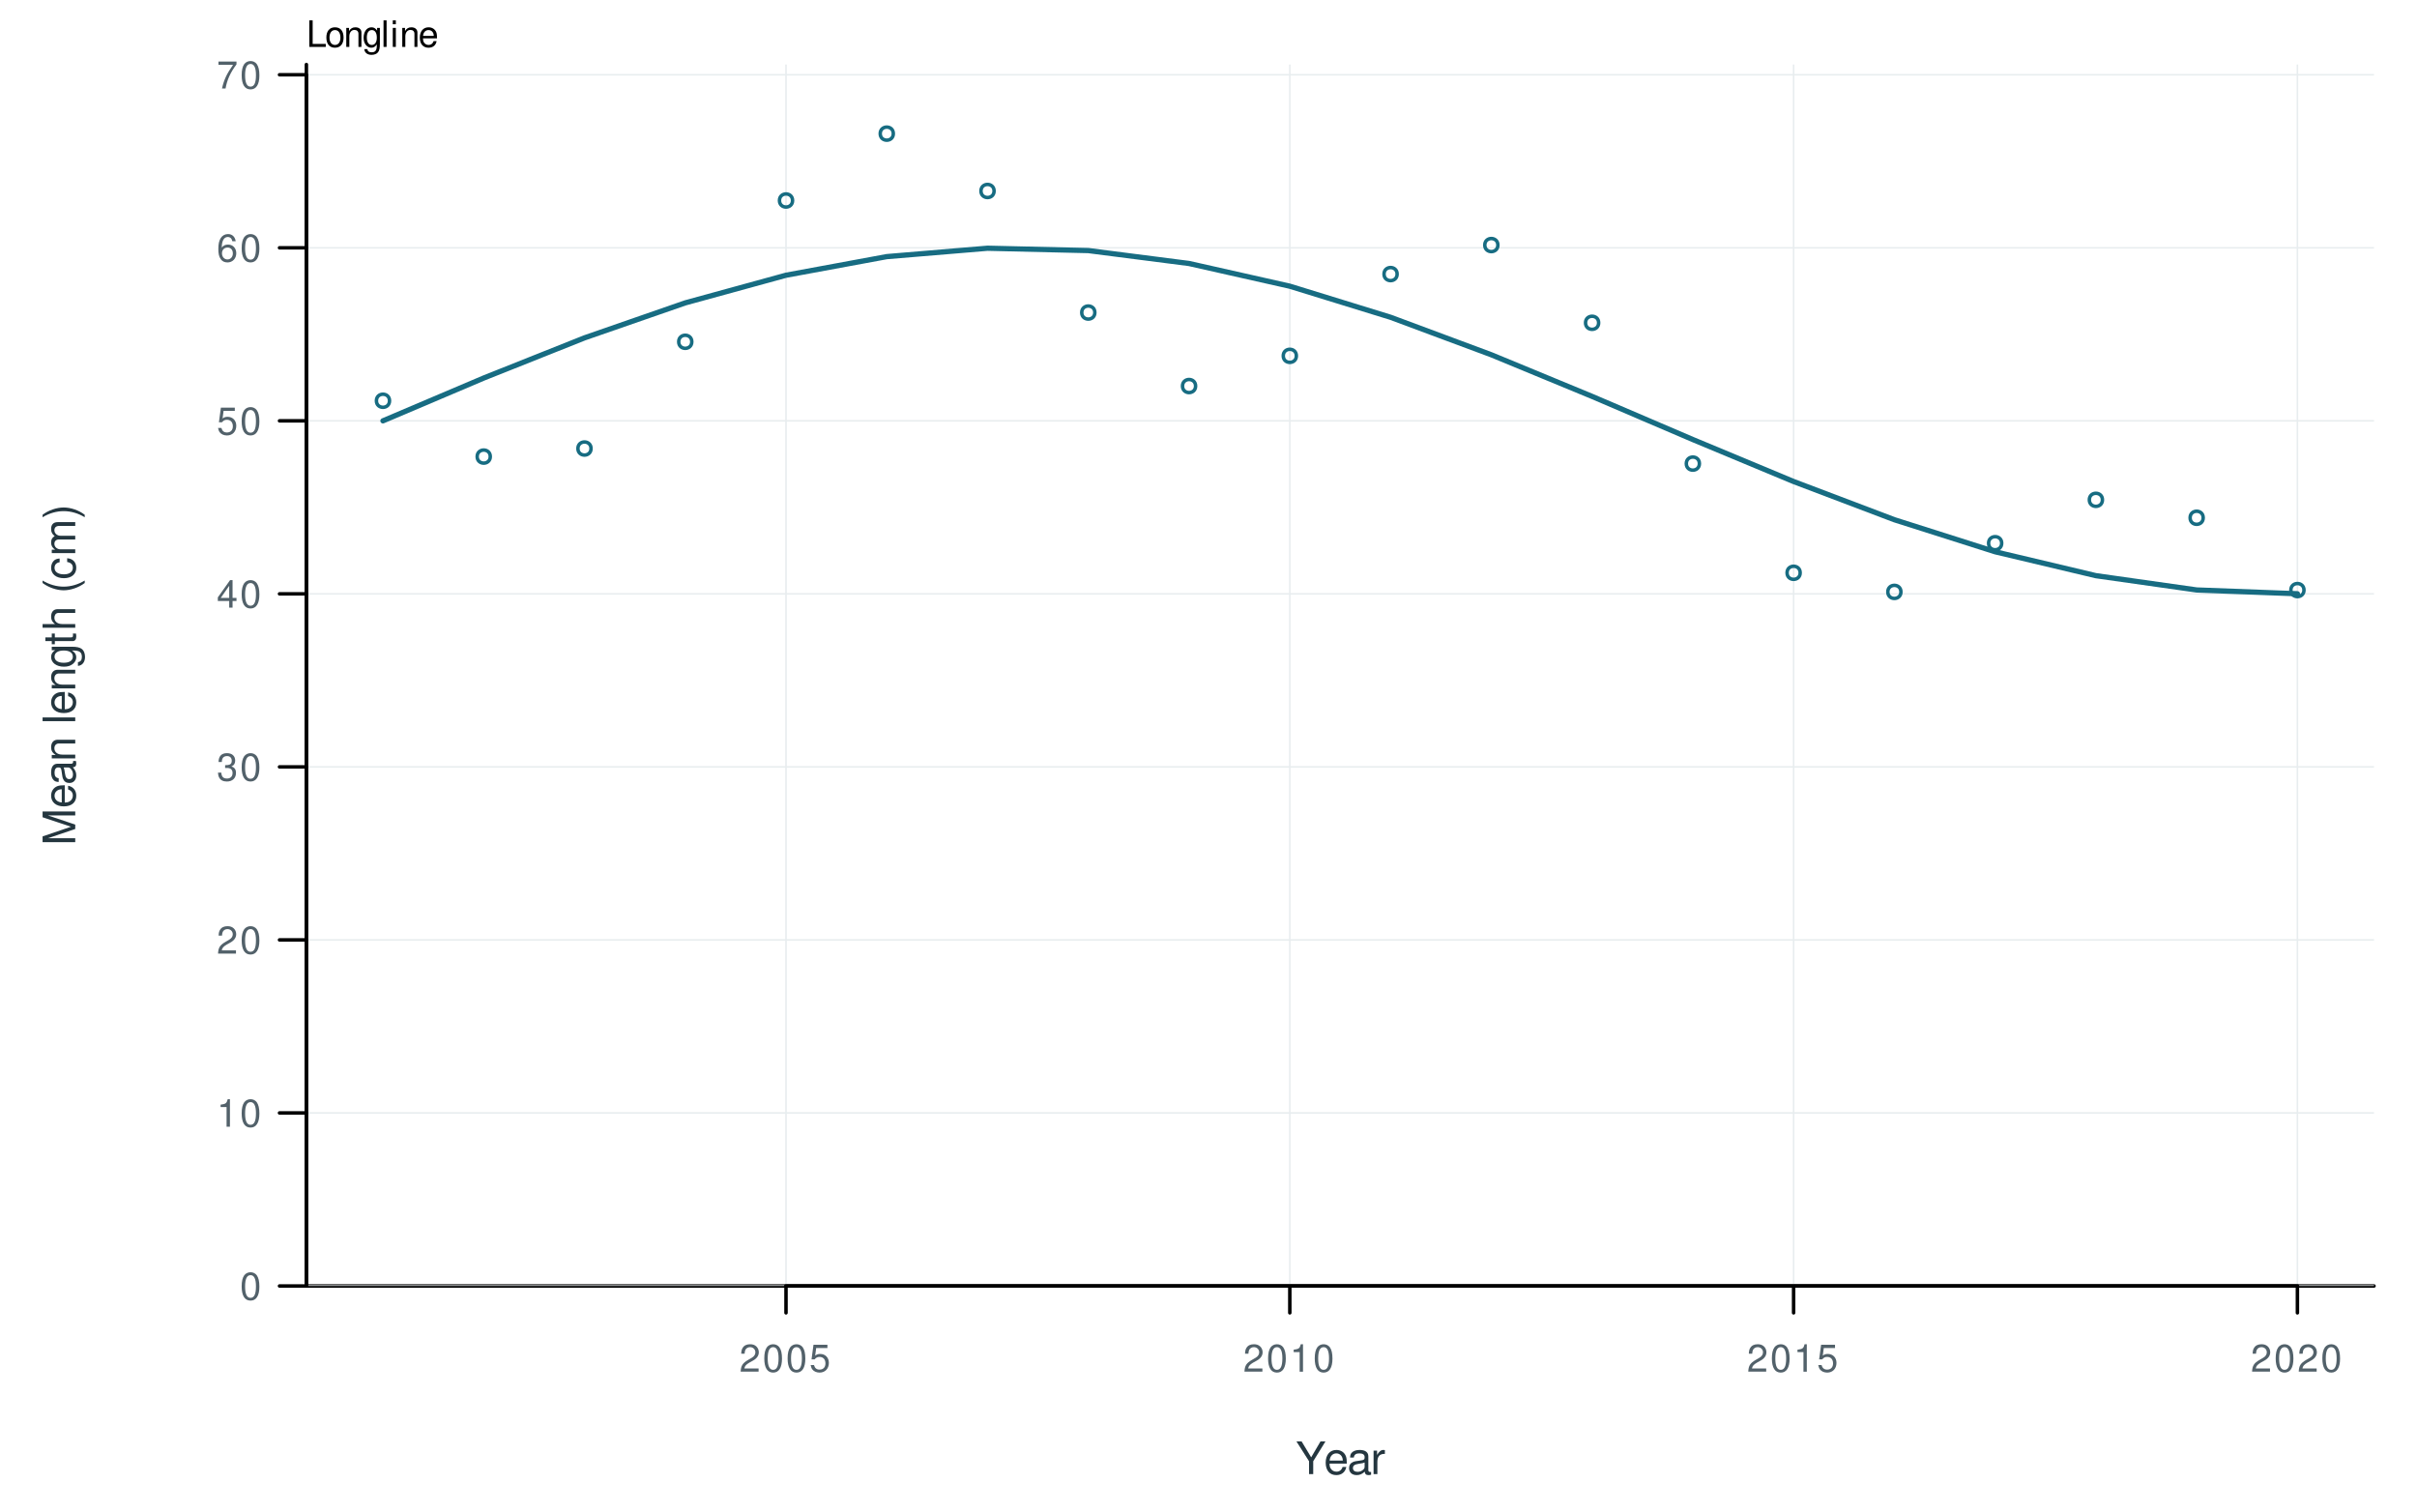
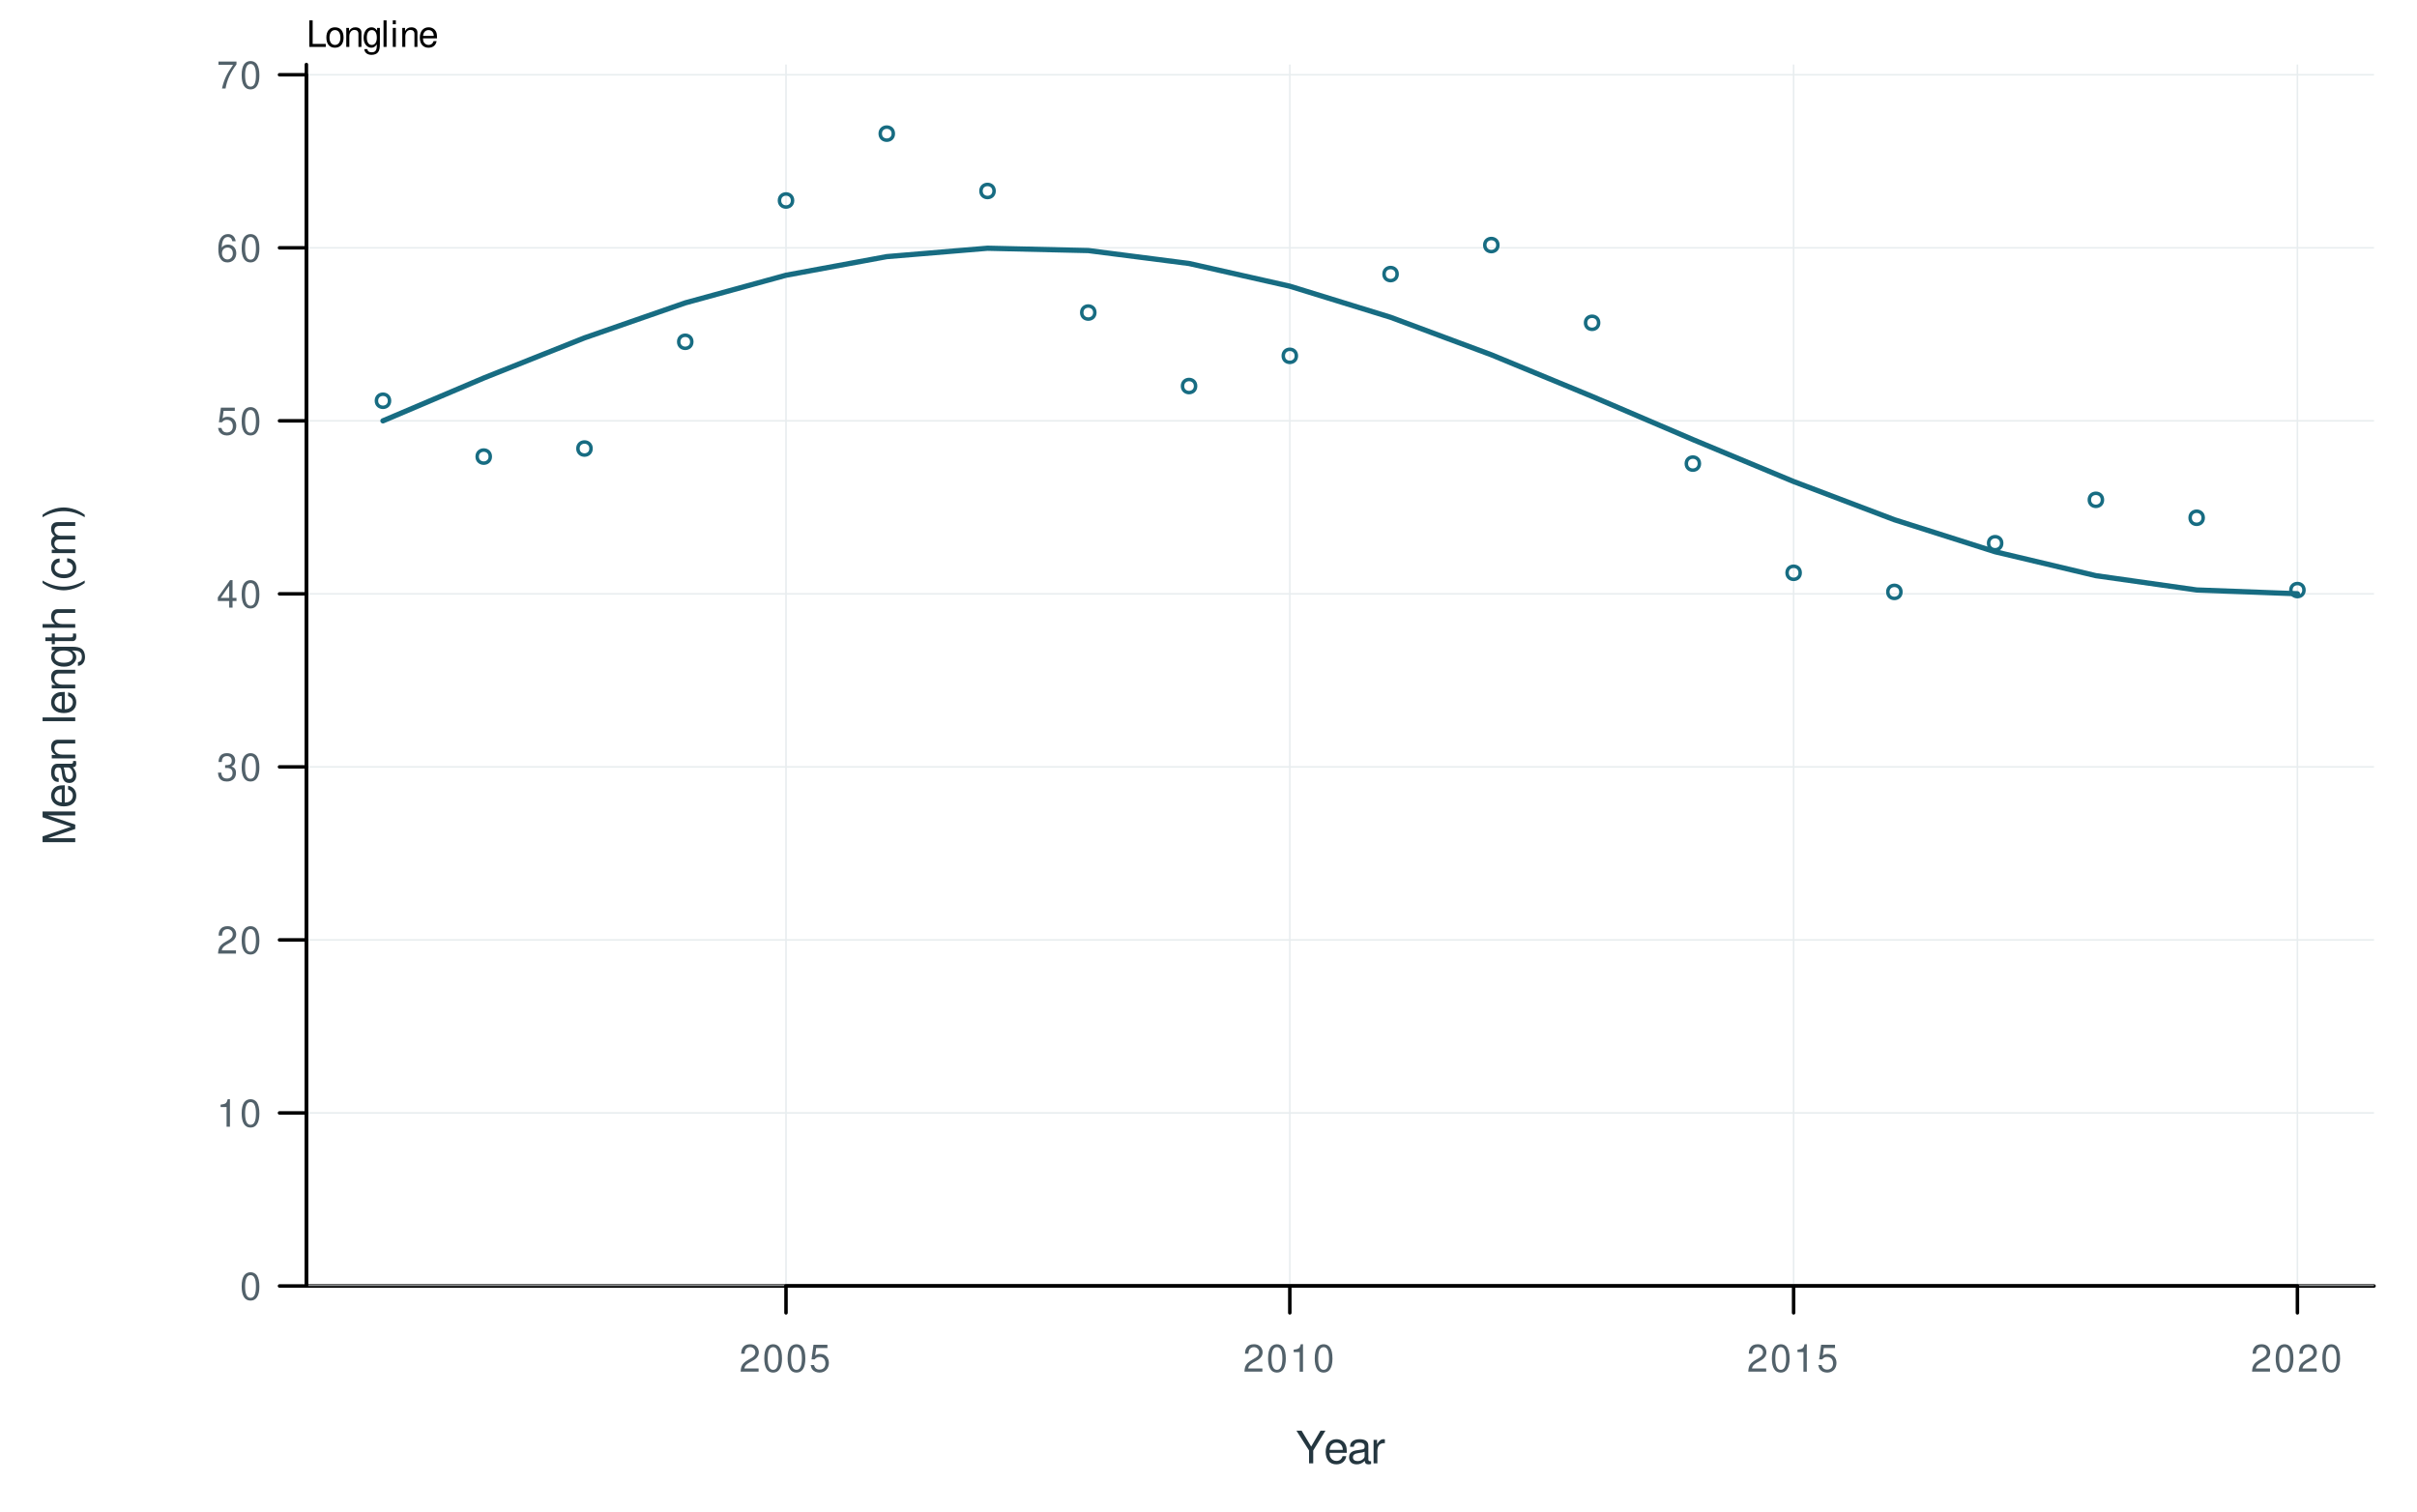
<svg xmlns="http://www.w3.org/2000/svg" xmlns:xlink="http://www.w3.org/1999/xlink" width="518pt" height="324pt" viewBox="0 0 518 324" version="1.1">
  <defs>
    <g>
      <symbol overflow="visible" id="glyph0-0">
        <path style="stroke:none;" d="" />
      </symbol>
      <symbol overflow="visible" id="glyph0-1">
        <path style="stroke:none;" d="M 4.125 -0.703 L 1.078 -0.703 C 1.156 -1.203 1.422 -1.516 2.125 -1.938 L 2.938 -2.391 C 3.75 -2.844 4.172 -3.453 4.172 -4.172 C 4.172 -4.672 3.969 -5.125 3.625 -5.438 C 3.281 -5.75 2.859 -5.891 2.312 -5.891 C 1.578 -5.891 1.031 -5.641 0.719 -5.125 C 0.516 -4.828 0.422 -4.453 0.406 -3.859 L 1.125 -3.859 C 1.156 -4.25 1.203 -4.5 1.297 -4.688 C 1.484 -5.047 1.859 -5.266 2.297 -5.266 C 2.938 -5.266 3.438 -4.797 3.438 -4.156 C 3.438 -3.688 3.172 -3.281 2.656 -2.984 L 1.906 -2.547 C 0.688 -1.844 0.344 -1.297 0.281 -0.016 L 4.125 -0.016 Z M 4.125 -0.703 " />
      </symbol>
      <symbol overflow="visible" id="glyph0-2">
        <path style="stroke:none;" d="M 2.25 -5.891 C 1.703 -5.891 1.219 -5.656 0.906 -5.25 C 0.531 -4.734 0.344 -3.953 0.344 -2.859 C 0.344 -0.859 1 0.188 2.25 0.188 C 3.469 0.188 4.141 -0.859 4.141 -2.812 C 4.141 -3.953 3.953 -4.719 3.578 -5.25 C 3.266 -5.656 2.797 -5.891 2.25 -5.891 Z M 2.25 -5.266 C 3.016 -5.266 3.406 -4.469 3.406 -2.875 C 3.406 -1.188 3.031 -0.406 2.234 -0.406 C 1.469 -0.406 1.078 -1.219 1.078 -2.844 C 1.078 -4.469 1.469 -5.266 2.25 -5.266 Z M 2.25 -5.266 " />
      </symbol>
      <symbol overflow="visible" id="glyph0-3">
        <path style="stroke:none;" d="M 3.875 -5.781 L 0.891 -5.781 L 0.469 -2.641 L 1.125 -2.641 C 1.453 -3.031 1.734 -3.172 2.188 -3.172 C 2.969 -3.172 3.453 -2.641 3.453 -1.781 C 3.453 -0.953 2.969 -0.453 2.188 -0.453 C 1.562 -0.453 1.172 -0.766 1 -1.422 L 0.281 -1.422 C 0.391 -0.953 0.469 -0.719 0.641 -0.5 C 0.969 -0.062 1.547 0.188 2.203 0.188 C 3.375 0.188 4.188 -0.656 4.188 -1.891 C 4.188 -3.031 3.422 -3.812 2.312 -3.812 C 1.906 -3.812 1.578 -3.703 1.25 -3.453 L 1.469 -5.078 L 3.875 -5.078 Z M 3.875 -5.781 " />
      </symbol>
      <symbol overflow="visible" id="glyph0-4">
        <path style="stroke:none;" d="M 2.109 -4.203 L 2.109 0 L 2.828 0 L 2.828 -5.891 L 2.359 -5.891 C 2.109 -4.984 1.938 -4.875 0.828 -4.719 L 0.828 -4.203 Z M 2.109 -4.203 " />
      </symbol>
      <symbol overflow="visible" id="glyph0-5">
        <path style="stroke:none;" d="M 1.797 -2.719 L 2.188 -2.719 C 2.984 -2.719 3.391 -2.344 3.391 -1.641 C 3.391 -0.891 2.938 -0.453 2.203 -0.453 C 1.406 -0.453 1.031 -0.844 0.984 -1.719 L 0.266 -1.719 C 0.297 -1.234 0.375 -0.938 0.516 -0.672 C 0.812 -0.094 1.375 0.188 2.172 0.188 C 3.359 0.188 4.125 -0.531 4.125 -1.641 C 4.125 -2.391 3.844 -2.812 3.141 -3.047 C 3.688 -3.266 3.953 -3.672 3.953 -4.281 C 3.953 -5.281 3.297 -5.891 2.188 -5.891 C 1.031 -5.891 0.406 -5.25 0.391 -4 L 1.094 -4 C 1.109 -4.359 1.141 -4.562 1.234 -4.734 C 1.391 -5.078 1.75 -5.266 2.203 -5.266 C 2.844 -5.266 3.219 -4.891 3.219 -4.25 C 3.219 -3.828 3.078 -3.578 2.75 -3.438 C 2.562 -3.359 2.297 -3.328 1.797 -3.312 Z M 1.797 -2.719 " />
      </symbol>
      <symbol overflow="visible" id="glyph0-6">
        <path style="stroke:none;" d="M 2.672 -1.422 L 2.672 0 L 3.391 0 L 3.391 -1.422 L 4.234 -1.422 L 4.234 -2.078 L 3.391 -2.078 L 3.391 -5.891 L 2.859 -5.891 L 0.234 -2.188 L 0.234 -1.422 Z M 2.672 -2.078 L 0.859 -2.078 L 2.672 -4.672 Z M 2.672 -2.078 " />
      </symbol>
      <symbol overflow="visible" id="glyph0-7">
        <path style="stroke:none;" d="M 4.062 -4.359 C 3.922 -5.328 3.297 -5.891 2.422 -5.891 C 1.781 -5.891 1.219 -5.594 0.875 -5.062 C 0.5 -4.484 0.344 -3.766 0.344 -2.688 C 0.344 -1.703 0.484 -1.062 0.844 -0.547 C 1.156 -0.062 1.656 0.188 2.297 0.188 C 3.391 0.188 4.188 -0.641 4.188 -1.781 C 4.188 -2.875 3.453 -3.641 2.422 -3.641 C 1.844 -3.641 1.391 -3.422 1.078 -3 C 1.094 -4.453 1.547 -5.266 2.375 -5.266 C 2.875 -5.266 3.234 -4.938 3.344 -4.359 Z M 2.328 -3 C 3.016 -3 3.453 -2.516 3.453 -1.734 C 3.453 -0.984 2.953 -0.453 2.297 -0.453 C 1.625 -0.453 1.125 -1.016 1.125 -1.766 C 1.125 -2.5 1.609 -3 2.328 -3 Z M 2.328 -3 " />
      </symbol>
      <symbol overflow="visible" id="glyph0-8">
        <path style="stroke:none;" d="M 4.234 -5.781 L 0.375 -5.781 L 0.375 -5.078 L 3.5 -5.078 C 2.125 -3.109 1.562 -1.906 1.125 0 L 1.891 0 C 2.203 -1.844 2.938 -3.438 4.234 -5.172 Z M 4.234 -5.781 " />
      </symbol>
      <symbol overflow="visible" id="glyph1-0">
        <path style="stroke:none;" d="" />
      </symbol>
      <symbol overflow="visible" id="glyph1-1">
        <path style="stroke:none;" d="M 3.719 -2.75 L 6.344 -7 L 5.281 -7 L 3.281 -3.594 L 1.234 -7 L 0.125 -7 L 2.828 -2.75 L 2.828 0 L 3.719 0 Z M 3.719 -2.75 " />
      </symbol>
      <symbol overflow="visible" id="glyph1-2">
        <path style="stroke:none;" d="M 4.922 -2.25 C 4.922 -3.016 4.859 -3.469 4.719 -3.844 C 4.391 -4.672 3.625 -5.172 2.688 -5.172 C 1.281 -5.172 0.391 -4.109 0.391 -2.453 C 0.391 -0.781 1.25 0.219 2.672 0.219 C 3.812 0.219 4.609 -0.438 4.812 -1.531 L 4.016 -1.531 C 3.797 -0.859 3.344 -0.516 2.703 -0.516 C 2.188 -0.516 1.75 -0.75 1.484 -1.172 C 1.297 -1.453 1.234 -1.75 1.219 -2.25 Z M 1.234 -2.891 C 1.312 -3.828 1.875 -4.438 2.672 -4.438 C 3.484 -4.438 4.062 -3.797 4.062 -2.891 Z M 1.234 -2.891 " />
      </symbol>
      <symbol overflow="visible" id="glyph1-3">
        <path style="stroke:none;" d="M 5.125 -0.469 C 5.047 -0.453 5.016 -0.453 4.953 -0.453 C 4.688 -0.453 4.531 -0.594 4.531 -0.844 L 4.531 -3.797 C 4.531 -4.688 3.875 -5.172 2.641 -5.172 C 1.906 -5.172 1.312 -4.953 0.969 -4.578 C 0.734 -4.328 0.641 -4.031 0.625 -3.547 L 1.422 -3.547 C 1.5 -4.156 1.859 -4.438 2.609 -4.438 C 3.344 -4.438 3.734 -4.156 3.734 -3.688 L 3.734 -3.469 C 3.719 -3.125 3.547 -3 2.891 -2.922 C 1.766 -2.766 1.594 -2.734 1.281 -2.609 C 0.703 -2.359 0.406 -1.922 0.406 -1.266 C 0.406 -0.359 1.031 0.219 2.047 0.219 C 2.688 0.219 3.188 0 3.766 -0.516 C 3.812 0 4.062 0.219 4.578 0.219 C 4.766 0.219 4.859 0.203 5.125 0.141 Z M 3.734 -1.578 C 3.734 -1.312 3.656 -1.156 3.422 -0.938 C 3.094 -0.641 2.703 -0.484 2.219 -0.484 C 1.609 -0.484 1.234 -0.781 1.234 -1.281 C 1.234 -1.812 1.578 -2.078 2.453 -2.203 C 3.297 -2.328 3.469 -2.359 3.734 -2.484 Z M 3.734 -1.578 " />
      </symbol>
      <symbol overflow="visible" id="glyph1-4">
        <path style="stroke:none;" d="M 0.656 -5.031 L 0.656 0 L 1.469 0 L 1.469 -2.609 C 1.484 -3.812 1.969 -4.359 3.078 -4.328 L 3.078 -5.141 C 2.938 -5.156 2.875 -5.172 2.766 -5.172 C 2.25 -5.172 1.859 -4.859 1.406 -4.109 L 1.406 -5.031 Z M 0.656 -5.031 " />
      </symbol>
      <symbol overflow="visible" id="glyph2-0">
        <path style="stroke:none;" d="" />
      </symbol>
      <symbol overflow="visible" id="glyph2-1">
        <path style="stroke:none;" d="M 0 -4.484 L -5.859 -6.453 L 0 -6.453 L 0 -7.297 L -7 -7.297 L -7 -6.062 L -0.906 -4.031 L -7 -1.953 L -7 -0.719 L 0 -0.719 L 0 -1.562 L -5.859 -1.562 L 0 -3.547 Z M 0 -4.484 " />
      </symbol>
      <symbol overflow="visible" id="glyph2-2">
        <path style="stroke:none;" d="M -2.25 -4.922 C -3.016 -4.922 -3.469 -4.859 -3.844 -4.719 C -4.672 -4.391 -5.172 -3.625 -5.172 -2.688 C -5.172 -1.281 -4.109 -0.391 -2.453 -0.391 C -0.781 -0.391 0.219 -1.25 0.219 -2.672 C 0.219 -3.812 -0.438 -4.609 -1.531 -4.812 L -1.531 -4.016 C -0.859 -3.797 -0.516 -3.344 -0.516 -2.703 C -0.516 -2.188 -0.75 -1.75 -1.172 -1.484 C -1.453 -1.297 -1.75 -1.234 -2.25 -1.219 Z M -2.891 -1.234 C -3.828 -1.312 -4.438 -1.875 -4.438 -2.672 C -4.438 -3.484 -3.797 -4.062 -2.891 -4.062 Z M -2.891 -1.234 " />
      </symbol>
      <symbol overflow="visible" id="glyph2-3">
        <path style="stroke:none;" d="M -0.469 -5.125 C -0.453 -5.047 -0.453 -5.016 -0.453 -4.953 C -0.453 -4.688 -0.594 -4.531 -0.844 -4.531 L -3.797 -4.531 C -4.688 -4.531 -5.172 -3.875 -5.172 -2.641 C -5.172 -1.906 -4.953 -1.312 -4.578 -0.969 C -4.328 -0.734 -4.031 -0.641 -3.547 -0.625 L -3.547 -1.422 C -4.156 -1.5 -4.438 -1.859 -4.438 -2.609 C -4.438 -3.344 -4.156 -3.734 -3.688 -3.734 L -3.469 -3.734 C -3.125 -3.719 -3 -3.547 -2.922 -2.891 C -2.766 -1.766 -2.734 -1.594 -2.609 -1.281 C -2.359 -0.703 -1.922 -0.406 -1.266 -0.406 C -0.359 -0.406 0.219 -1.031 0.219 -2.047 C 0.219 -2.688 0 -3.188 -0.516 -3.766 C 0 -3.812 0.219 -4.062 0.219 -4.578 C 0.219 -4.766 0.203 -4.859 0.141 -5.125 Z M -1.578 -3.734 C -1.312 -3.734 -1.156 -3.656 -0.938 -3.422 C -0.641 -3.094 -0.484 -2.703 -0.484 -2.219 C -0.484 -1.609 -0.781 -1.234 -1.281 -1.234 C -1.812 -1.234 -2.078 -1.578 -2.203 -2.453 C -2.328 -3.297 -2.359 -3.469 -2.484 -3.734 Z M -1.578 -3.734 " />
      </symbol>
      <symbol overflow="visible" id="glyph2-4">
        <path style="stroke:none;" d="M -5.031 -0.672 L 0 -0.672 L 0 -1.484 L -2.766 -1.484 C -3.797 -1.484 -4.469 -2.016 -4.469 -2.844 C -4.469 -3.469 -4.094 -3.875 -3.484 -3.875 L 0 -3.875 L 0 -4.672 L -3.797 -4.672 C -4.641 -4.672 -5.172 -4.047 -5.172 -3.078 C -5.172 -2.328 -4.891 -1.859 -4.188 -1.406 L -5.031 -1.406 Z M -5.031 -0.672 " />
      </symbol>
      <symbol overflow="visible" id="glyph2-5">
        <path style="stroke:none;" d="" />
      </symbol>
      <symbol overflow="visible" id="glyph2-6">
        <path style="stroke:none;" d="M -7 -1.453 L -7 -0.656 L 0 -0.656 L 0 -1.453 Z M -7 -1.453 " />
      </symbol>
      <symbol overflow="visible" id="glyph2-7">
        <path style="stroke:none;" d="M -5.031 -3.875 L -4.297 -3.875 C -4.906 -3.469 -5.172 -3.031 -5.172 -2.391 C -5.172 -1.188 -4.031 -0.328 -2.422 -0.328 C -1.578 -0.328 -0.969 -0.531 -0.453 -0.969 C -0.016 -1.344 0.219 -1.828 0.219 -2.344 C 0.219 -2.938 -0.047 -3.375 -0.688 -3.797 L -0.422 -3.797 C 0.922 -3.797 1.422 -3.422 1.422 -2.422 C 1.422 -1.75 1.156 -1.391 0.578 -1.312 L 0.578 -0.5 C 1.5 -0.578 2.094 -1.312 2.094 -2.406 C 2.094 -3.141 1.859 -3.766 1.453 -4.094 C 0.984 -4.469 0.359 -4.609 -0.828 -4.609 L -5.031 -4.609 Z M -4.438 -2.469 C -4.438 -3.312 -3.719 -3.797 -2.453 -3.797 C -1.234 -3.797 -0.516 -3.312 -0.516 -2.469 C -0.516 -1.656 -1.234 -1.172 -2.469 -1.172 C -3.703 -1.172 -4.438 -1.656 -4.438 -2.469 Z M -4.438 -2.469 " />
      </symbol>
      <symbol overflow="visible" id="glyph2-8">
        <path style="stroke:none;" d="M -5.031 -2.438 L -5.031 -1.609 L -6.406 -1.609 L -6.406 -0.812 L -5.031 -0.812 L -5.031 -0.141 L -4.375 -0.141 L -4.375 -0.812 L -0.578 -0.812 C -0.062 -0.812 0.219 -1.156 0.219 -1.781 C 0.219 -2 0.203 -2.172 0.156 -2.438 L -0.516 -2.438 C -0.484 -2.328 -0.484 -2.219 -0.484 -2.047 C -0.484 -1.703 -0.578 -1.609 -0.938 -1.609 L -4.375 -1.609 L -4.375 -2.438 Z M -5.031 -2.438 " />
      </symbol>
      <symbol overflow="visible" id="glyph2-9">
        <path style="stroke:none;" d="M -7 -0.672 L 0 -0.672 L 0 -1.469 L -2.766 -1.469 C -3.797 -1.469 -4.469 -2 -4.469 -2.828 C -4.469 -3.094 -4.391 -3.344 -4.25 -3.547 C -4.078 -3.766 -3.844 -3.859 -3.484 -3.859 L 0 -3.859 L 0 -4.656 L -3.797 -4.656 C -4.641 -4.656 -5.172 -4.062 -5.172 -3.078 C -5.172 -2.375 -4.953 -1.938 -4.344 -1.469 L -7 -1.469 Z M -7 -0.672 " />
      </symbol>
      <symbol overflow="visible" id="glyph2-10">
        <path style="stroke:none;" d="M -7 -2.266 C -5.734 -1.312 -3.984 -0.703 -2.484 -0.703 C -0.969 -0.703 0.781 -1.312 2.031 -2.266 L 2.031 -2.797 C 0.656 -1.953 -0.953 -1.484 -2.484 -1.484 C -4.016 -1.484 -5.625 -1.953 -7 -2.797 Z M -7 -2.266 " />
      </symbol>
      <symbol overflow="visible" id="glyph2-11">
        <path style="stroke:none;" d="M -3.344 -4.516 C -3.828 -4.484 -4.141 -4.375 -4.422 -4.188 C -4.891 -3.844 -5.172 -3.234 -5.172 -2.531 C -5.172 -1.172 -4.094 -0.297 -2.422 -0.297 C -0.812 -0.297 0.219 -1.156 0.219 -2.516 C 0.219 -3.719 -0.5 -4.484 -1.734 -4.578 L -1.734 -3.766 C -0.922 -3.641 -0.516 -3.219 -0.516 -2.547 C -0.516 -1.656 -1.234 -1.125 -2.422 -1.125 C -3.688 -1.125 -4.438 -1.656 -4.438 -2.516 C -4.438 -3.188 -4.031 -3.609 -3.344 -3.719 Z M -3.344 -4.516 " />
      </symbol>
      <symbol overflow="visible" id="glyph2-12">
        <path style="stroke:none;" d="M -5.031 -0.672 L 0 -0.672 L 0 -1.484 L -3.156 -1.484 C -3.891 -1.484 -4.469 -2 -4.469 -2.656 C -4.469 -3.25 -4.109 -3.594 -3.469 -3.594 L 0 -3.594 L 0 -4.391 L -3.156 -4.391 C -3.891 -4.391 -4.469 -4.922 -4.469 -5.578 C -4.469 -6.156 -4.094 -6.5 -3.469 -6.5 L 0 -6.5 L 0 -7.312 L -3.766 -7.312 C -4.672 -7.312 -5.172 -6.797 -5.172 -5.859 C -5.172 -5.188 -4.969 -4.781 -4.406 -4.312 C -4.938 -4.016 -5.172 -3.609 -5.172 -2.953 C -5.172 -2.281 -4.922 -1.828 -4.312 -1.406 L -5.031 -1.406 Z M -5.031 -0.672 " />
      </symbol>
      <symbol overflow="visible" id="glyph2-13">
        <path style="stroke:none;" d="M 2.031 -0.891 C 0.781 -1.859 -0.969 -2.453 -2.469 -2.453 C -3.984 -2.453 -5.734 -1.859 -7 -0.891 L -7 -0.359 C -5.625 -1.203 -4.016 -1.672 -2.469 -1.672 C -0.953 -1.672 0.672 -1.203 2.031 -0.359 Z M 2.031 -0.891 " />
      </symbol>
      <symbol overflow="visible" id="glyph3-0">
        <path style="stroke:none;" d="" />
      </symbol>
      <symbol overflow="visible" id="glyph3-1">
        <path style="stroke:none;" d="M 1.344 -5.688 L 0.625 -5.688 L 0.625 0 L 4.156 0 L 4.156 -0.641 L 1.344 -0.641 Z M 1.344 -5.688 " />
      </symbol>
      <symbol overflow="visible" id="glyph3-2">
        <path style="stroke:none;" d="M 2.125 -4.203 C 0.969 -4.203 0.281 -3.391 0.281 -2.016 C 0.281 -0.625 0.969 0.172 2.125 0.172 C 3.281 0.172 3.969 -0.641 3.969 -1.984 C 3.969 -3.406 3.312 -4.203 2.125 -4.203 Z M 2.125 -3.609 C 2.859 -3.609 3.297 -3 3.297 -1.984 C 3.297 -1.016 2.844 -0.422 2.125 -0.422 C 1.406 -0.422 0.953 -1.016 0.953 -2.016 C 0.953 -3 1.406 -3.609 2.125 -3.609 Z M 2.125 -3.609 " />
      </symbol>
      <symbol overflow="visible" id="glyph3-3">
        <path style="stroke:none;" d="M 0.547 -4.078 L 0.547 0 L 1.203 0 L 1.203 -2.25 C 1.203 -3.094 1.641 -3.641 2.312 -3.641 C 2.828 -3.641 3.156 -3.328 3.156 -2.828 L 3.156 0 L 3.797 0 L 3.797 -3.094 C 3.797 -3.766 3.297 -4.203 2.5 -4.203 C 1.891 -4.203 1.5 -3.969 1.141 -3.406 L 1.141 -4.078 Z M 0.547 -4.078 " />
      </symbol>
      <symbol overflow="visible" id="glyph3-4">
        <path style="stroke:none;" d="M 3.156 -4.078 L 3.156 -3.5 C 2.828 -3.984 2.469 -4.203 1.953 -4.203 C 0.953 -4.203 0.266 -3.281 0.266 -1.969 C 0.266 -1.281 0.438 -0.781 0.781 -0.375 C 1.094 -0.016 1.484 0.172 1.906 0.172 C 2.391 0.172 2.75 -0.031 3.094 -0.547 L 3.094 -0.344 C 3.094 0.75 2.781 1.156 1.969 1.156 C 1.422 1.156 1.125 0.938 1.062 0.469 L 0.406 0.469 C 0.469 1.219 1.062 1.703 1.953 1.703 C 2.562 1.703 3.062 1.5 3.328 1.172 C 3.641 0.797 3.75 0.281 3.75 -0.672 L 3.75 -4.078 Z M 2.016 -3.609 C 2.703 -3.609 3.094 -3.031 3.094 -1.984 C 3.094 -1 2.688 -0.422 2.016 -0.422 C 1.344 -0.422 0.953 -1 0.953 -2.016 C 0.953 -3.016 1.344 -3.609 2.016 -3.609 Z M 2.016 -3.609 " />
      </symbol>
      <symbol overflow="visible" id="glyph3-5">
        <path style="stroke:none;" d="M 1.188 -5.688 L 0.531 -5.688 L 0.531 0 L 1.188 0 Z M 1.188 -5.688 " />
      </symbol>
      <symbol overflow="visible" id="glyph3-6">
        <path style="stroke:none;" d="M 1.172 -4.078 L 0.516 -4.078 L 0.516 0 L 1.172 0 Z M 1.172 -5.688 L 0.516 -5.688 L 0.516 -4.859 L 1.172 -4.859 Z M 1.172 -5.688 " />
      </symbol>
      <symbol overflow="visible" id="glyph3-7">
        <path style="stroke:none;" d="M 4 -1.828 C 4 -2.453 3.953 -2.828 3.844 -3.125 C 3.578 -3.797 2.953 -4.203 2.188 -4.203 C 1.047 -4.203 0.312 -3.344 0.312 -1.984 C 0.312 -0.641 1.016 0.172 2.172 0.172 C 3.109 0.172 3.75 -0.344 3.906 -1.234 L 3.266 -1.234 C 3.078 -0.703 2.719 -0.422 2.188 -0.422 C 1.781 -0.422 1.422 -0.609 1.203 -0.953 C 1.047 -1.188 1 -1.422 0.984 -1.828 Z M 1 -2.359 C 1.062 -3.109 1.516 -3.609 2.172 -3.609 C 2.844 -3.609 3.297 -3.094 3.297 -2.359 Z M 1 -2.359 " />
      </symbol>
    </g>
    <clipPath id="clip1">
      <path d="M 65.664 275 L 508.785 275 L 508.785 275.617 L 65.664 275.617 Z M 65.664 275 " />
    </clipPath>
    <clipPath id="clip2">
      <path d="M 65.664 238 L 508.785 238 L 508.785 239 L 65.664 239 Z M 65.664 238 " />
    </clipPath>
    <clipPath id="clip3">
      <path d="M 65.664 201 L 508.785 201 L 508.785 202 L 65.664 202 Z M 65.664 201 " />
    </clipPath>
    <clipPath id="clip4">
      <path d="M 65.664 164 L 508.785 164 L 508.785 165 L 65.664 165 Z M 65.664 164 " />
    </clipPath>
    <clipPath id="clip5">
      <path d="M 65.664 127 L 508.785 127 L 508.785 128 L 65.664 128 Z M 65.664 127 " />
    </clipPath>
    <clipPath id="clip6">
      <path d="M 65.664 90 L 508.785 90 L 508.785 91 L 65.664 91 Z M 65.664 90 " />
    </clipPath>
    <clipPath id="clip7">
      <path d="M 65.664 52 L 508.785 52 L 508.785 54 L 65.664 54 Z M 65.664 52 " />
    </clipPath>
    <clipPath id="clip8">
      <path d="M 65.664 15 L 508.785 15 L 508.785 17 L 65.664 17 Z M 65.664 15 " />
    </clipPath>
    <clipPath id="clip9">
      <path d="M 168 13.824 L 169 13.824 L 169 275.617 L 168 275.617 Z M 168 13.824 " />
    </clipPath>
    <clipPath id="clip10">
      <path d="M 276 13.824 L 277 13.824 L 277 275.617 L 276 275.617 Z M 276 13.824 " />
    </clipPath>
    <clipPath id="clip11">
      <path d="M 384 13.824 L 385 13.824 L 385 275.617 L 384 275.617 Z M 384 13.824 " />
    </clipPath>
    <clipPath id="clip12">
      <path d="M 492 13.824 L 493 13.824 L 493 275.617 L 492 275.617 Z M 492 13.824 " />
    </clipPath>
  </defs>
-   <g id="surface2705">
+   <g id="surface2595">
    <rect x="0" y="0" width="518" height="324" style="fill:rgb(100%,100%,100%);fill-opacity:1;stroke:none;" />
    <path style="fill:none;stroke-width:0.75;stroke-linecap:round;stroke-linejoin:round;stroke:rgb(0%,0%,0%);stroke-opacity:1;stroke-miterlimit:10;" d="M 65.664 13.824 L 65.664 275.617 L 508.785 275.617 " />
    <g clip-path="url(#clip1)" clip-rule="nonzero">
      <path style="fill:none;stroke-width:0.338;stroke-linecap:round;stroke-linejoin:round;stroke:rgb(90.98%,92.941%,93.725%);stroke-opacity:1;stroke-miterlimit:10;" d="M 65.664 275.617 L 508.785 275.617 " />
    </g>
    <g clip-path="url(#clip2)" clip-rule="nonzero">
      <path style="fill:none;stroke-width:0.338;stroke-linecap:round;stroke-linejoin:round;stroke:rgb(90.98%,92.941%,93.725%);stroke-opacity:1;stroke-miterlimit:10;" d="M 65.664 238.531 L 508.785 238.531 " />
    </g>
    <g clip-path="url(#clip3)" clip-rule="nonzero">
      <path style="fill:none;stroke-width:0.338;stroke-linecap:round;stroke-linejoin:round;stroke:rgb(90.98%,92.941%,93.725%);stroke-opacity:1;stroke-miterlimit:10;" d="M 65.664 201.445 L 508.785 201.445 " />
    </g>
    <g clip-path="url(#clip4)" clip-rule="nonzero">
      <path style="fill:none;stroke-width:0.338;stroke-linecap:round;stroke-linejoin:round;stroke:rgb(90.98%,92.941%,93.725%);stroke-opacity:1;stroke-miterlimit:10;" d="M 65.664 164.363 L 508.785 164.363 " />
    </g>
    <g clip-path="url(#clip5)" clip-rule="nonzero">
      <path style="fill:none;stroke-width:0.338;stroke-linecap:round;stroke-linejoin:round;stroke:rgb(90.98%,92.941%,93.725%);stroke-opacity:1;stroke-miterlimit:10;" d="M 65.664 127.277 L 508.785 127.277 " />
    </g>
    <g clip-path="url(#clip6)" clip-rule="nonzero">
      <path style="fill:none;stroke-width:0.338;stroke-linecap:round;stroke-linejoin:round;stroke:rgb(90.98%,92.941%,93.725%);stroke-opacity:1;stroke-miterlimit:10;" d="M 65.664 90.195 L 508.785 90.195 " />
    </g>
    <g clip-path="url(#clip7)" clip-rule="nonzero">
      <path style="fill:none;stroke-width:0.338;stroke-linecap:round;stroke-linejoin:round;stroke:rgb(90.98%,92.941%,93.725%);stroke-opacity:1;stroke-miterlimit:10;" d="M 65.664 53.109 L 508.785 53.109 " />
    </g>
    <g clip-path="url(#clip8)" clip-rule="nonzero">
      <path style="fill:none;stroke-width:0.338;stroke-linecap:round;stroke-linejoin:round;stroke:rgb(90.98%,92.941%,93.725%);stroke-opacity:1;stroke-miterlimit:10;" d="M 65.664 16.023 L 508.785 16.023 " />
    </g>
    <g clip-path="url(#clip9)" clip-rule="nonzero">
      <path style="fill:none;stroke-width:0.338;stroke-linecap:round;stroke-linejoin:round;stroke:rgb(90.98%,92.941%,93.725%);stroke-opacity:1;stroke-miterlimit:10;" d="M 168.453 275.617 L 168.453 13.824 " />
    </g>
    <g clip-path="url(#clip10)" clip-rule="nonzero">
      <path style="fill:none;stroke-width:0.338;stroke-linecap:round;stroke-linejoin:round;stroke:rgb(90.98%,92.941%,93.725%);stroke-opacity:1;stroke-miterlimit:10;" d="M 276.426 275.617 L 276.426 13.824 " />
    </g>
    <g clip-path="url(#clip11)" clip-rule="nonzero">
      <path style="fill:none;stroke-width:0.338;stroke-linecap:round;stroke-linejoin:round;stroke:rgb(90.98%,92.941%,93.725%);stroke-opacity:1;stroke-miterlimit:10;" d="M 384.398 275.617 L 384.398 13.824 " />
    </g>
    <g clip-path="url(#clip12)" clip-rule="nonzero">
      <path style="fill:none;stroke-width:0.338;stroke-linecap:round;stroke-linejoin:round;stroke:rgb(90.98%,92.941%,93.725%);stroke-opacity:1;stroke-miterlimit:10;" d="M 492.371 275.617 L 492.371 13.824 " />
    </g>
    <path style="fill:none;stroke-width:0.75;stroke-linecap:round;stroke-linejoin:round;stroke:rgb(0%,0%,0%);stroke-opacity:1;stroke-miterlimit:10;" d="M 168.453 275.617 L 492.371 275.617 " />
    <path style="fill:none;stroke-width:0.75;stroke-linecap:round;stroke-linejoin:round;stroke:rgb(0%,0%,0%);stroke-opacity:1;stroke-miterlimit:10;" d="M 168.453 275.617 L 168.453 281.375 " />
    <path style="fill:none;stroke-width:0.75;stroke-linecap:round;stroke-linejoin:round;stroke:rgb(0%,0%,0%);stroke-opacity:1;stroke-miterlimit:10;" d="M 276.426 275.617 L 276.426 281.375 " />
    <path style="fill:none;stroke-width:0.75;stroke-linecap:round;stroke-linejoin:round;stroke:rgb(0%,0%,0%);stroke-opacity:1;stroke-miterlimit:10;" d="M 384.398 275.617 L 384.398 281.375 " />
    <path style="fill:none;stroke-width:0.75;stroke-linecap:round;stroke-linejoin:round;stroke:rgb(0%,0%,0%);stroke-opacity:1;stroke-miterlimit:10;" d="M 492.371 275.617 L 492.371 281.375 " />
    <g style="fill:rgb(32.157%,38.039%,41.569%);fill-opacity:1;">
      <use xlink:href="#glyph0-1" x="158.453" y="293.995" />
      <use xlink:href="#glyph0-2" x="163.453" y="293.995" />
      <use xlink:href="#glyph0-2" x="168.453" y="293.995" />
      <use xlink:href="#glyph0-3" x="173.453" y="293.995" />
    </g>
    <g style="fill:rgb(32.157%,38.039%,41.569%);fill-opacity:1;">
      <use xlink:href="#glyph0-1" x="266.426" y="293.995" />
      <use xlink:href="#glyph0-2" x="271.426" y="293.995" />
      <use xlink:href="#glyph0-4" x="276.426" y="293.995" />
      <use xlink:href="#glyph0-2" x="281.426" y="293.995" />
    </g>
    <g style="fill:rgb(32.157%,38.039%,41.569%);fill-opacity:1;">
      <use xlink:href="#glyph0-1" x="374.398" y="293.995" />
      <use xlink:href="#glyph0-2" x="379.398" y="293.995" />
      <use xlink:href="#glyph0-4" x="384.398" y="293.995" />
      <use xlink:href="#glyph0-3" x="389.398" y="293.995" />
    </g>
    <g style="fill:rgb(32.157%,38.039%,41.569%);fill-opacity:1;">
      <use xlink:href="#glyph0-1" x="482.371" y="293.995" />
      <use xlink:href="#glyph0-2" x="487.371" y="293.995" />
      <use xlink:href="#glyph0-1" x="492.371" y="293.995" />
      <use xlink:href="#glyph0-2" x="497.371" y="293.995" />
    </g>
    <path style="fill:none;stroke-width:0.75;stroke-linecap:round;stroke-linejoin:round;stroke:rgb(0%,0%,0%);stroke-opacity:1;stroke-miterlimit:10;" d="M 65.664 275.617 L 65.664 16.023 " />
    <path style="fill:none;stroke-width:0.75;stroke-linecap:round;stroke-linejoin:round;stroke:rgb(0%,0%,0%);stroke-opacity:1;stroke-miterlimit:10;" d="M 65.664 275.617 L 59.902 275.617 " />
    <path style="fill:none;stroke-width:0.75;stroke-linecap:round;stroke-linejoin:round;stroke:rgb(0%,0%,0%);stroke-opacity:1;stroke-miterlimit:10;" d="M 65.664 238.531 L 59.902 238.531 " />
    <path style="fill:none;stroke-width:0.75;stroke-linecap:round;stroke-linejoin:round;stroke:rgb(0%,0%,0%);stroke-opacity:1;stroke-miterlimit:10;" d="M 65.664 201.445 L 59.902 201.445 " />
    <path style="fill:none;stroke-width:0.75;stroke-linecap:round;stroke-linejoin:round;stroke:rgb(0%,0%,0%);stroke-opacity:1;stroke-miterlimit:10;" d="M 65.664 164.363 L 59.902 164.363 " />
    <path style="fill:none;stroke-width:0.75;stroke-linecap:round;stroke-linejoin:round;stroke:rgb(0%,0%,0%);stroke-opacity:1;stroke-miterlimit:10;" d="M 65.664 127.277 L 59.902 127.277 " />
    <path style="fill:none;stroke-width:0.75;stroke-linecap:round;stroke-linejoin:round;stroke:rgb(0%,0%,0%);stroke-opacity:1;stroke-miterlimit:10;" d="M 65.664 90.195 L 59.902 90.195 " />
    <path style="fill:none;stroke-width:0.75;stroke-linecap:round;stroke-linejoin:round;stroke:rgb(0%,0%,0%);stroke-opacity:1;stroke-miterlimit:10;" d="M 65.664 53.109 L 59.902 53.109 " />
    <path style="fill:none;stroke-width:0.75;stroke-linecap:round;stroke-linejoin:round;stroke:rgb(0%,0%,0%);stroke-opacity:1;stroke-miterlimit:10;" d="M 65.664 16.023 L 59.902 16.023 " />
    <g style="fill:rgb(32.157%,38.039%,41.569%);fill-opacity:1;">
      <use xlink:href="#glyph0-2" x="51.449" y="278.565" />
    </g>
    <g style="fill:rgb(32.157%,38.039%,41.569%);fill-opacity:1;">
      <use xlink:href="#glyph0-4" x="46.449" y="241.479" />
      <use xlink:href="#glyph0-2" x="51.449" y="241.479" />
    </g>
    <g style="fill:rgb(32.157%,38.039%,41.569%);fill-opacity:1;">
      <use xlink:href="#glyph0-1" x="46.449" y="204.394" />
      <use xlink:href="#glyph0-2" x="51.449" y="204.394" />
    </g>
    <g style="fill:rgb(32.157%,38.039%,41.569%);fill-opacity:1;">
      <use xlink:href="#glyph0-5" x="46.449" y="167.312" />
      <use xlink:href="#glyph0-2" x="51.449" y="167.312" />
    </g>
    <g style="fill:rgb(32.157%,38.039%,41.569%);fill-opacity:1;">
      <use xlink:href="#glyph0-6" x="46.449" y="130.226" />
      <use xlink:href="#glyph0-2" x="51.449" y="130.226" />
    </g>
    <g style="fill:rgb(32.157%,38.039%,41.569%);fill-opacity:1;">
      <use xlink:href="#glyph0-3" x="46.449" y="93.144" />
      <use xlink:href="#glyph0-2" x="51.449" y="93.144" />
    </g>
    <g style="fill:rgb(32.157%,38.039%,41.569%);fill-opacity:1;">
      <use xlink:href="#glyph0-7" x="46.449" y="56.058" />
      <use xlink:href="#glyph0-2" x="51.449" y="56.058" />
    </g>
    <g style="fill:rgb(32.157%,38.039%,41.569%);fill-opacity:1;">
      <use xlink:href="#glyph0-8" x="46.449" y="18.972" />
      <use xlink:href="#glyph0-2" x="51.449" y="18.972" />
    </g>
    <g style="fill:rgb(14.118%,21.176%,24.706%);fill-opacity:1;">
-       <use xlink:href="#glyph1-1" x="277.723" y="315.935" />
-       <use xlink:href="#glyph1-2" x="283.723" y="315.935" />
-       <use xlink:href="#glyph1-3" x="288.723" y="315.935" />
-       <use xlink:href="#glyph1-4" x="293.723" y="315.935" />
+       <use xlink:href="#glyph1-1" x="277.723" y="313.63" />
+       <use xlink:href="#glyph1-2" x="283.723" y="313.63" />
+       <use xlink:href="#glyph1-3" x="288.723" y="313.63" />
+       <use xlink:href="#glyph1-4" x="293.723" y="313.63" />
    </g>
    <g style="fill:rgb(14.118%,21.176%,24.706%);fill-opacity:1;">
      <use xlink:href="#glyph2-1" x="16.126" y="181.219" />
      <use xlink:href="#glyph2-2" x="16.126" y="173.219" />
      <use xlink:href="#glyph2-3" x="16.126" y="168.219" />
      <use xlink:href="#glyph2-4" x="16.126" y="163.219" />
      <use xlink:href="#glyph2-5" x="16.126" y="158.219" />
      <use xlink:href="#glyph2-6" x="16.126" y="155.219" />
      <use xlink:href="#glyph2-2" x="16.126" y="153.219" />
      <use xlink:href="#glyph2-4" x="16.126" y="148.219" />
      <use xlink:href="#glyph2-7" x="16.126" y="143.219" />
      <use xlink:href="#glyph2-8" x="16.126" y="138.219" />
      <use xlink:href="#glyph2-9" x="16.126" y="135.219" />
      <use xlink:href="#glyph2-5" x="16.126" y="130.219" />
      <use xlink:href="#glyph2-10" x="16.126" y="127.219" />
      <use xlink:href="#glyph2-11" x="16.126" y="124.219" />
      <use xlink:href="#glyph2-12" x="16.126" y="119.219" />
      <use xlink:href="#glyph2-13" x="16.126" y="111.219" />
    </g>
    <path style="fill:none;stroke-width:1.125;stroke-linecap:round;stroke-linejoin:round;stroke:rgb(9.02%,42.353%,50.98%);stroke-opacity:1;stroke-miterlimit:10;" d="M 82.074 90.195 L 103.672 81.02 L 125.266 72.414 L 146.859 64.914 L 168.453 58.988 L 190.047 55 L 211.645 53.203 L 233.238 53.703 L 254.832 56.473 L 276.426 61.34 L 298.02 68 L 319.617 76.039 L 341.211 84.961 L 362.805 94.207 L 384.398 103.203 L 405.992 111.391 L 427.59 118.258 L 449.184 123.383 L 470.777 126.445 L 492.371 127.254 " />
    <path style="fill:none;stroke-width:0.75;stroke-linecap:round;stroke-linejoin:round;stroke:rgb(9.02%,42.353%,50.98%);stroke-opacity:1;stroke-miterlimit:10;" d="M 83.48 85.895 C 83.48 87.766 80.672 87.766 80.672 85.895 C 80.672 84.02 83.48 84.02 83.48 85.895 " />
    <path style="fill:none;stroke-width:0.75;stroke-linecap:round;stroke-linejoin:round;stroke:rgb(9.02%,42.353%,50.98%);stroke-opacity:1;stroke-miterlimit:10;" d="M 105.074 97.859 C 105.074 99.73 102.266 99.73 102.266 97.859 C 102.266 95.988 105.074 95.988 105.074 97.859 " />
    <path style="fill:none;stroke-width:0.75;stroke-linecap:round;stroke-linejoin:round;stroke:rgb(9.02%,42.353%,50.98%);stroke-opacity:1;stroke-miterlimit:10;" d="M 126.668 96.129 C 126.668 98.004 123.859 98.004 123.859 96.129 C 123.859 94.258 126.668 94.258 126.668 96.129 " />
    <path style="fill:none;stroke-width:0.75;stroke-linecap:round;stroke-linejoin:round;stroke:rgb(9.02%,42.353%,50.98%);stroke-opacity:1;stroke-miterlimit:10;" d="M 148.262 73.254 C 148.262 75.129 145.457 75.129 145.457 73.254 C 145.457 71.383 148.262 71.383 148.262 73.254 " />
    <path style="fill:none;stroke-width:0.75;stroke-linecap:round;stroke-linejoin:round;stroke:rgb(9.02%,42.353%,50.98%);stroke-opacity:1;stroke-miterlimit:10;" d="M 169.859 42.973 C 169.859 44.844 167.051 44.844 167.051 42.973 C 167.051 41.098 169.859 41.098 169.859 42.973 " />
    <path style="fill:none;stroke-width:0.75;stroke-linecap:round;stroke-linejoin:round;stroke:rgb(9.02%,42.353%,50.98%);stroke-opacity:1;stroke-miterlimit:10;" d="M 191.453 28.641 C 191.453 30.516 188.645 30.516 188.645 28.641 C 188.645 26.77 191.453 26.77 191.453 28.641 " />
    <path style="fill:none;stroke-width:0.75;stroke-linecap:round;stroke-linejoin:round;stroke:rgb(9.02%,42.353%,50.98%);stroke-opacity:1;stroke-miterlimit:10;" d="M 213.047 40.934 C 213.047 42.805 210.238 42.805 210.238 40.934 C 210.238 39.059 213.047 39.059 213.047 40.934 " />
    <path style="fill:none;stroke-width:0.75;stroke-linecap:round;stroke-linejoin:round;stroke:rgb(9.02%,42.353%,50.98%);stroke-opacity:1;stroke-miterlimit:10;" d="M 234.641 66.988 C 234.641 68.859 231.832 68.859 231.832 66.988 C 231.832 65.117 234.641 65.117 234.641 66.988 " />
    <path style="fill:none;stroke-width:0.75;stroke-linecap:round;stroke-linejoin:round;stroke:rgb(9.02%,42.353%,50.98%);stroke-opacity:1;stroke-miterlimit:10;" d="M 256.234 82.738 C 256.234 84.613 253.43 84.613 253.43 82.738 C 253.43 80.867 256.234 80.867 256.234 82.738 " />
    <path style="fill:none;stroke-width:0.75;stroke-linecap:round;stroke-linejoin:round;stroke:rgb(9.02%,42.353%,50.98%);stroke-opacity:1;stroke-miterlimit:10;" d="M 277.832 76.266 C 277.832 78.137 275.023 78.137 275.023 76.266 C 275.023 74.395 277.832 74.395 277.832 76.266 " />
    <path style="fill:none;stroke-width:0.75;stroke-linecap:round;stroke-linejoin:round;stroke:rgb(9.02%,42.353%,50.98%);stroke-opacity:1;stroke-miterlimit:10;" d="M 299.426 58.742 C 299.426 60.613 296.617 60.613 296.617 58.742 C 296.617 56.871 299.426 56.871 299.426 58.742 " />
    <path style="fill:none;stroke-width:0.75;stroke-linecap:round;stroke-linejoin:round;stroke:rgb(9.02%,42.353%,50.98%);stroke-opacity:1;stroke-miterlimit:10;" d="M 321.02 52.523 C 321.02 54.395 318.211 54.395 318.211 52.523 C 318.211 50.652 321.02 50.652 321.02 52.523 " />
    <path style="fill:none;stroke-width:0.75;stroke-linecap:round;stroke-linejoin:round;stroke:rgb(9.02%,42.353%,50.98%);stroke-opacity:1;stroke-miterlimit:10;" d="M 342.613 69.184 C 342.613 71.055 339.805 71.055 339.805 69.184 C 339.805 67.312 342.613 67.312 342.613 69.184 " />
    <path style="fill:none;stroke-width:0.75;stroke-linecap:round;stroke-linejoin:round;stroke:rgb(9.02%,42.353%,50.98%);stroke-opacity:1;stroke-miterlimit:10;" d="M 364.207 99.363 C 364.207 101.234 361.402 101.234 361.402 99.363 C 361.402 97.488 364.207 97.488 364.207 99.363 " />
    <path style="fill:none;stroke-width:0.75;stroke-linecap:round;stroke-linejoin:round;stroke:rgb(9.02%,42.353%,50.98%);stroke-opacity:1;stroke-miterlimit:10;" d="M 385.805 122.766 C 385.805 124.637 382.996 124.637 382.996 122.766 C 382.996 120.891 385.805 120.891 385.805 122.766 " />
    <path style="fill:none;stroke-width:0.75;stroke-linecap:round;stroke-linejoin:round;stroke:rgb(9.02%,42.353%,50.98%);stroke-opacity:1;stroke-miterlimit:10;" d="M 407.398 126.859 C 407.398 128.73 404.59 128.73 404.59 126.859 C 404.59 124.984 407.398 124.984 407.398 126.859 " />
    <path style="fill:none;stroke-width:0.75;stroke-linecap:round;stroke-linejoin:round;stroke:rgb(9.02%,42.353%,50.98%);stroke-opacity:1;stroke-miterlimit:10;" d="M 428.992 116.422 C 428.992 118.293 426.184 118.293 426.184 116.422 C 426.184 114.551 428.992 114.551 428.992 116.422 " />
    <path style="fill:none;stroke-width:0.75;stroke-linecap:round;stroke-linejoin:round;stroke:rgb(9.02%,42.353%,50.98%);stroke-opacity:1;stroke-miterlimit:10;" d="M 450.586 107.125 C 450.586 108.996 447.777 108.996 447.777 107.125 C 447.777 105.254 450.586 105.254 450.586 107.125 " />
    <path style="fill:none;stroke-width:0.75;stroke-linecap:round;stroke-linejoin:round;stroke:rgb(9.02%,42.353%,50.98%);stroke-opacity:1;stroke-miterlimit:10;" d="M 472.18 110.973 C 472.18 112.844 469.375 112.844 469.375 110.973 C 469.375 109.098 472.18 109.098 472.18 110.973 " />
    <path style="fill:none;stroke-width:0.75;stroke-linecap:round;stroke-linejoin:round;stroke:rgb(9.02%,42.353%,50.98%);stroke-opacity:1;stroke-miterlimit:10;" d="M 493.777 126.469 C 493.777 128.34 490.969 128.34 490.969 126.469 C 490.969 124.598 493.777 124.598 493.777 126.469 " />
    <g style="fill:rgb(0%,0%,0%);fill-opacity:1;">
      <use xlink:href="#glyph3-1" x="65.664" y="10.054" />
      <use xlink:href="#glyph3-2" x="69.664" y="10.054" />
      <use xlink:href="#glyph3-3" x="73.664" y="10.054" />
      <use xlink:href="#glyph3-4" x="77.664" y="10.054" />
      <use xlink:href="#glyph3-5" x="81.664" y="10.054" />
      <use xlink:href="#glyph3-6" x="83.664" y="10.054" />
      <use xlink:href="#glyph3-3" x="85.664" y="10.054" />
      <use xlink:href="#glyph3-7" x="89.664" y="10.054" />
    </g>
  </g>
</svg>
